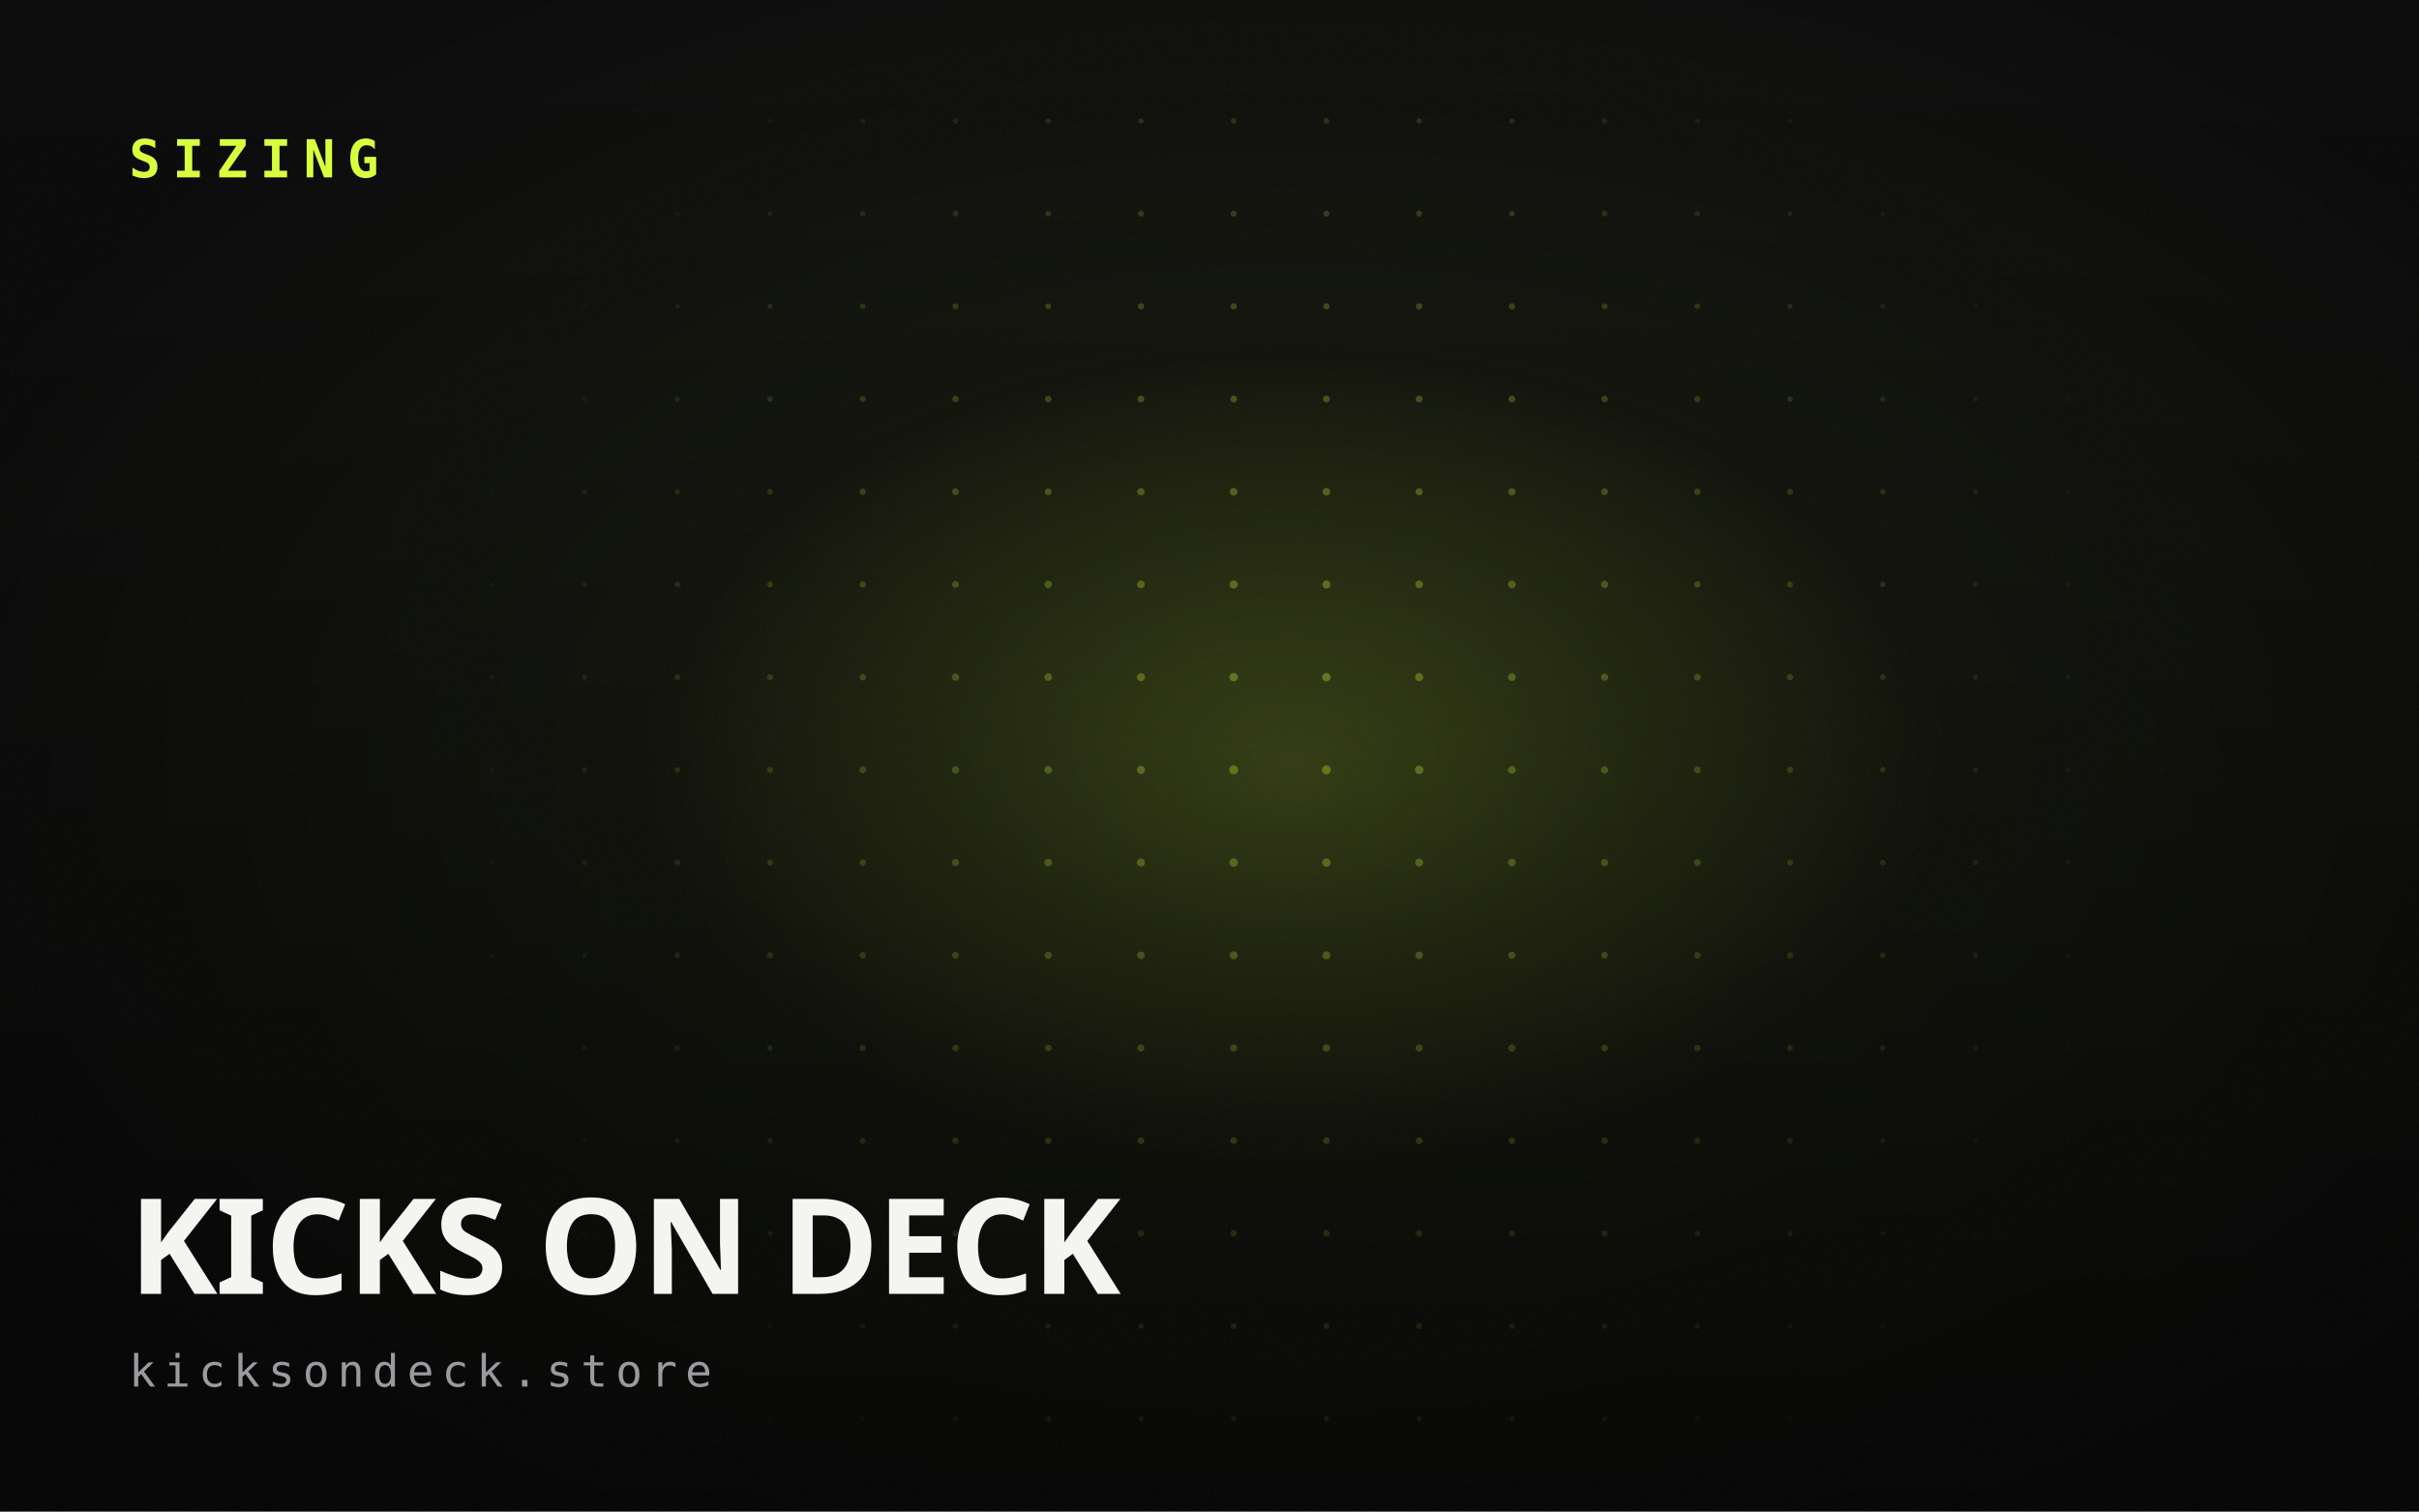
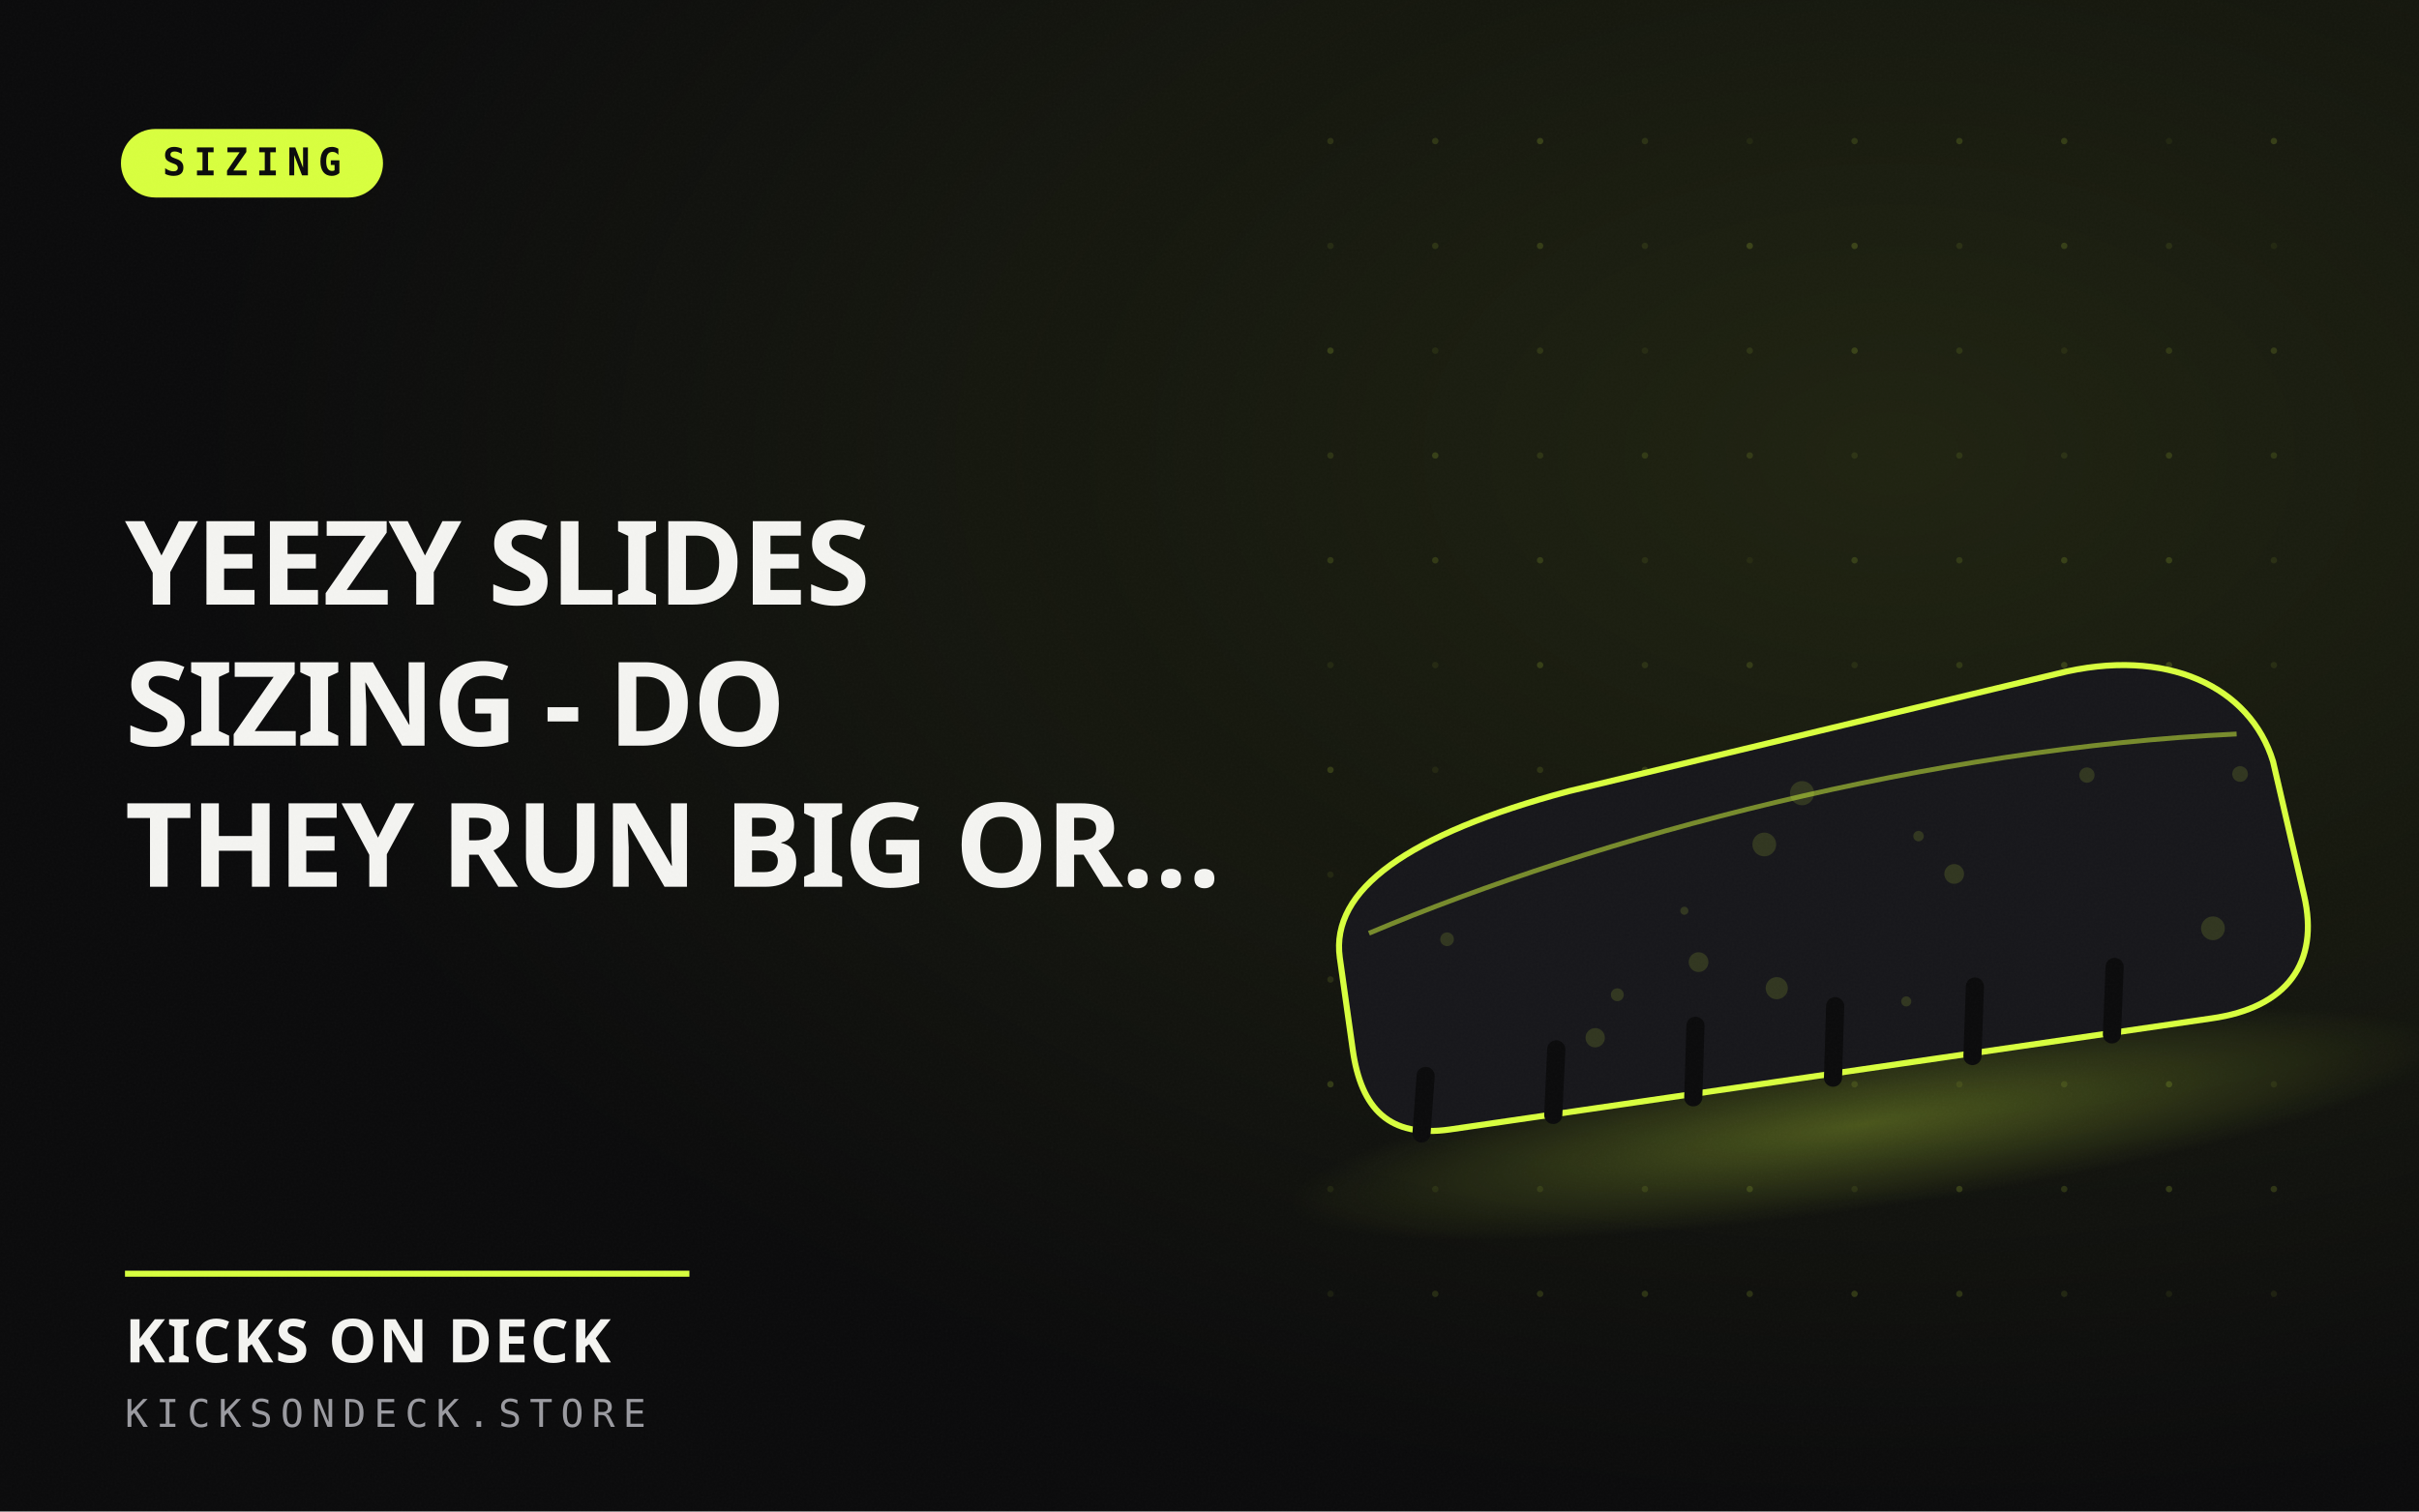
<svg xmlns="http://www.w3.org/2000/svg" viewBox="0 0 1200 750" width="1200" height="750" role="img" aria-label="Yeezy Slides Sizing — Do They Run Big or Small?">
  <defs>
-     <radialGradient id="glow" cx="53.4%" cy="50.4%" r="60%">
-       <stop offset="0%" stop-color="#d8ff3e" stop-opacity="0.30" />
-       <stop offset="45%" stop-color="#d8ff3e" stop-opacity="0.05" />
-       <stop offset="100%" stop-color="#d8ff3e" stop-opacity="0" />
-     </radialGradient>
    <filter id="grain">
      <feTurbulence type="fractalNoise" baseFrequency="0.9" numOctaves="2" stitchTiles="stitch" />
      <feColorMatrix type="saturate" values="0" />
      <feComponentTransfer>
        <feFuncA type="linear" slope="0.05" />
      </feComponentTransfer>
    </filter>
-     <linearGradient id="vig" x1="0" y1="0" x2="0" y2="1">
-       <stop offset="0%" stop-color="#000" stop-opacity="0" />
-       <stop offset="100%" stop-color="#000" stop-opacity="0.55" />
-     </linearGradient>
+     <radialGradient id="floor" cx="50%" cy="50%" r="50%">
+       <stop offset="0%" stop-color="#d8ff3e" stop-opacity="0.28" />
+       <stop offset="100%" stop-color="#d8ff3e" stop-opacity="0" />
+     </radialGradient>
+     <radialGradient id="wash" cx="78%" cy="30%" r="70%">
+       <stop offset="0%" stop-color="#d8ff3e" stop-opacity="0.10" />
+       <stop offset="100%" stop-color="#d8ff3e" stop-opacity="0" />
+     </radialGradient>
+     <clipPath id="shoeclip">
+       <path d="M24,150 C24,116 66,94 148,84 L396,60 C452,54 490,80 496,118 L502,186 C505,220 486,240 448,240 L66,242 C36,242 24,226 24,196 Z" />
+     </clipPath>
  </defs>
  <rect width="1200" height="750" fill="#0a0a0b" />
-   <rect width="1200" height="750" fill="url(#glow)" />
-   <circle cx="382" cy="60" r="1.1" fill="#d8ff3e" opacity="0.044" />
-   <circle cx="428" cy="60" r="1.2" fill="#d8ff3e" opacity="0.075" />
-   <circle cx="474" cy="60" r="1.3" fill="#d8ff3e" opacity="0.101" />
-   <circle cx="520" cy="60" r="1.3" fill="#d8ff3e" opacity="0.122" />
-   <circle cx="566" cy="60" r="1.3" fill="#d8ff3e" opacity="0.137" />
-   <circle cx="612" cy="60" r="1.4" fill="#d8ff3e" opacity="0.145" />
-   <circle cx="658" cy="60" r="1.4" fill="#d8ff3e" opacity="0.146" />
-   <circle cx="704" cy="60" r="1.3" fill="#d8ff3e" opacity="0.140" />
-   <circle cx="750" cy="60" r="1.3" fill="#d8ff3e" opacity="0.126" />
-   <circle cx="796" cy="60" r="1.3" fill="#d8ff3e" opacity="0.107" />
-   <circle cx="842" cy="60" r="1.2" fill="#d8ff3e" opacity="0.082" />
-   <circle cx="888" cy="60" r="1.1" fill="#d8ff3e" opacity="0.053" />
-   <circle cx="336" cy="106" r="1.1" fill="#d8ff3e" opacity="0.046" />
-   <circle cx="382" cy="106" r="1.2" fill="#d8ff3e" opacity="0.083" />
-   <circle cx="428" cy="106" r="1.3" fill="#d8ff3e" opacity="0.116" />
-   <circle cx="474" cy="106" r="1.4" fill="#d8ff3e" opacity="0.145" />
-   <circle cx="520" cy="106" r="1.4" fill="#d8ff3e" opacity="0.169" />
-   <circle cx="566" cy="106" r="1.5" fill="#d8ff3e" opacity="0.186" />
-   <circle cx="612" cy="106" r="1.5" fill="#d8ff3e" opacity="0.196" />
-   <circle cx="658" cy="106" r="1.5" fill="#d8ff3e" opacity="0.197" />
-   <circle cx="704" cy="106" r="1.5" fill="#d8ff3e" opacity="0.190" />
-   <circle cx="750" cy="106" r="1.4" fill="#d8ff3e" opacity="0.174" />
-   <circle cx="796" cy="106" r="1.4" fill="#d8ff3e" opacity="0.152" />
-   <circle cx="842" cy="106" r="1.3" fill="#d8ff3e" opacity="0.124" />
-   <circle cx="888" cy="106" r="1.2" fill="#d8ff3e" opacity="0.092" />
-   <circle cx="934" cy="106" r="1.1" fill="#d8ff3e" opacity="0.056" />
-   <circle cx="290" cy="152" r="1.1" fill="#d8ff3e" opacity="0.036" />
-   <circle cx="336" cy="152" r="1.2" fill="#d8ff3e" opacity="0.078" />
-   <circle cx="382" cy="152" r="1.3" fill="#d8ff3e" opacity="0.118" />
-   <circle cx="428" cy="152" r="1.4" fill="#d8ff3e" opacity="0.155" />
-   <circle cx="474" cy="152" r="1.5" fill="#d8ff3e" opacity="0.188" />
-   <circle cx="520" cy="152" r="1.5" fill="#d8ff3e" opacity="0.215" />
-   <circle cx="566" cy="152" r="1.6" fill="#d8ff3e" opacity="0.235" />
-   <circle cx="612" cy="152" r="1.6" fill="#d8ff3e" opacity="0.247" />
-   <circle cx="658" cy="152" r="1.6" fill="#d8ff3e" opacity="0.248" />
-   <circle cx="704" cy="152" r="1.6" fill="#d8ff3e" opacity="0.239" />
-   <circle cx="750" cy="152" r="1.6" fill="#d8ff3e" opacity="0.221" />
-   <circle cx="796" cy="152" r="1.5" fill="#d8ff3e" opacity="0.196" />
-   <circle cx="842" cy="152" r="1.4" fill="#d8ff3e" opacity="0.164" />
-   <circle cx="888" cy="152" r="1.3" fill="#d8ff3e" opacity="0.128" />
-   <circle cx="934" cy="152" r="1.2" fill="#d8ff3e" opacity="0.089" />
-   <circle cx="980" cy="152" r="1.1" fill="#d8ff3e" opacity="0.047" />
-   <circle cx="290" cy="198" r="1.2" fill="#d8ff3e" opacity="0.062" />
-   <circle cx="336" cy="198" r="1.3" fill="#d8ff3e" opacity="0.106" />
-   <circle cx="382" cy="198" r="1.4" fill="#d8ff3e" opacity="0.150" />
-   <circle cx="428" cy="198" r="1.5" fill="#d8ff3e" opacity="0.190" />
-   <circle cx="474" cy="198" r="1.6" fill="#d8ff3e" opacity="0.227" />
-   <circle cx="520" cy="198" r="1.6" fill="#d8ff3e" opacity="0.259" />
-   <circle cx="566" cy="198" r="1.7" fill="#d8ff3e" opacity="0.283" />
-   <circle cx="612" cy="198" r="1.7" fill="#d8ff3e" opacity="0.297" />
-   <circle cx="658" cy="198" r="1.7" fill="#d8ff3e" opacity="0.299" />
-   <circle cx="704" cy="198" r="1.7" fill="#d8ff3e" opacity="0.288" />
-   <circle cx="750" cy="198" r="1.7" fill="#d8ff3e" opacity="0.266" />
-   <circle cx="796" cy="198" r="1.6" fill="#d8ff3e" opacity="0.236" />
-   <circle cx="842" cy="198" r="1.5" fill="#d8ff3e" opacity="0.200" />
-   <circle cx="888" cy="198" r="1.4" fill="#d8ff3e" opacity="0.160" />
-   <circle cx="934" cy="198" r="1.3" fill="#d8ff3e" opacity="0.118" />
-   <circle cx="980" cy="198" r="1.2" fill="#d8ff3e" opacity="0.074" />
-   <circle cx="1026" cy="198" r="1.1" fill="#d8ff3e" opacity="0.028" />
-   <circle cx="244" cy="244" r="1.1" fill="#d8ff3e" opacity="0.034" />
-   <circle cx="290" cy="244" r="1.2" fill="#d8ff3e" opacity="0.083" />
-   <circle cx="336" cy="244" r="1.3" fill="#d8ff3e" opacity="0.130" />
-   <circle cx="382" cy="244" r="1.4" fill="#d8ff3e" opacity="0.176" />
-   <circle cx="428" cy="244" r="1.6" fill="#d8ff3e" opacity="0.220" />
-   <circle cx="474" cy="244" r="1.7" fill="#d8ff3e" opacity="0.262" />
-   <circle cx="520" cy="244" r="1.7" fill="#d8ff3e" opacity="0.299" />
-   <circle cx="566" cy="244" r="1.8" fill="#d8ff3e" opacity="0.329" />
-   <circle cx="612" cy="244" r="1.9" fill="#d8ff3e" opacity="0.348" />
-   <circle cx="658" cy="244" r="1.9" fill="#d8ff3e" opacity="0.350" />
-   <circle cx="704" cy="244" r="1.8" fill="#d8ff3e" opacity="0.335" />
-   <circle cx="750" cy="244" r="1.8" fill="#d8ff3e" opacity="0.308" />
-   <circle cx="796" cy="244" r="1.7" fill="#d8ff3e" opacity="0.272" />
-   <circle cx="842" cy="244" r="1.6" fill="#d8ff3e" opacity="0.232" />
-   <circle cx="888" cy="244" r="1.5" fill="#d8ff3e" opacity="0.188" />
-   <circle cx="934" cy="244" r="1.4" fill="#d8ff3e" opacity="0.142" />
-   <circle cx="980" cy="244" r="1.2" fill="#d8ff3e" opacity="0.095" />
-   <circle cx="1026" cy="244" r="1.1" fill="#d8ff3e" opacity="0.047" />
-   <circle cx="244" cy="290" r="1.1" fill="#d8ff3e" opacity="0.048" />
-   <circle cx="290" cy="290" r="1.2" fill="#d8ff3e" opacity="0.098" />
-   <circle cx="336" cy="290" r="1.4" fill="#d8ff3e" opacity="0.147" />
-   <circle cx="382" cy="290" r="1.5" fill="#d8ff3e" opacity="0.196" />
-   <circle cx="428" cy="290" r="1.6" fill="#d8ff3e" opacity="0.244" />
-   <circle cx="474" cy="290" r="1.7" fill="#d8ff3e" opacity="0.290" />
-   <circle cx="520" cy="290" r="1.8" fill="#d8ff3e" opacity="0.334" />
-   <circle cx="566" cy="290" r="1.9" fill="#d8ff3e" opacity="0.372" />
-   <circle cx="612" cy="290" r="2.0" fill="#d8ff3e" opacity="0.397" />
-   <circle cx="658" cy="290" r="2.0" fill="#d8ff3e" opacity="0.400" />
-   <circle cx="704" cy="290" r="1.9" fill="#d8ff3e" opacity="0.380" />
-   <circle cx="750" cy="290" r="1.9" fill="#d8ff3e" opacity="0.344" />
-   <circle cx="796" cy="290" r="1.8" fill="#d8ff3e" opacity="0.302" />
-   <circle cx="842" cy="290" r="1.6" fill="#d8ff3e" opacity="0.256" />
-   <circle cx="888" cy="290" r="1.5" fill="#d8ff3e" opacity="0.209" />
-   <circle cx="934" cy="290" r="1.4" fill="#d8ff3e" opacity="0.160" />
-   <circle cx="980" cy="290" r="1.3" fill="#d8ff3e" opacity="0.111" />
-   <circle cx="1026" cy="290" r="1.2" fill="#d8ff3e" opacity="0.061" />
-   <circle cx="244" cy="336" r="1.1" fill="#d8ff3e" opacity="0.056" />
-   <circle cx="290" cy="336" r="1.3" fill="#d8ff3e" opacity="0.107" />
-   <circle cx="336" cy="336" r="1.4" fill="#d8ff3e" opacity="0.158" />
-   <circle cx="382" cy="336" r="1.5" fill="#d8ff3e" opacity="0.208" />
-   <circle cx="428" cy="336" r="1.6" fill="#d8ff3e" opacity="0.259" />
-   <circle cx="474" cy="336" r="1.8" fill="#d8ff3e" opacity="0.309" />
-   <circle cx="520" cy="336" r="1.9" fill="#d8ff3e" opacity="0.358" />
-   <circle cx="566" cy="336" r="2.0" fill="#d8ff3e" opacity="0.404" />
-   <circle cx="612" cy="336" r="2.1" fill="#d8ff3e" opacity="0.443" />
-   <circle cx="658" cy="336" r="2.1" fill="#d8ff3e" opacity="0.450" />
-   <circle cx="704" cy="336" r="2.0" fill="#d8ff3e" opacity="0.416" />
-   <circle cx="750" cy="336" r="1.9" fill="#d8ff3e" opacity="0.370" />
-   <circle cx="796" cy="336" r="1.8" fill="#d8ff3e" opacity="0.322" />
-   <circle cx="842" cy="336" r="1.7" fill="#d8ff3e" opacity="0.272" />
-   <circle cx="888" cy="336" r="1.6" fill="#d8ff3e" opacity="0.222" />
-   <circle cx="934" cy="336" r="1.4" fill="#d8ff3e" opacity="0.171" />
-   <circle cx="980" cy="336" r="1.3" fill="#d8ff3e" opacity="0.120" />
-   <circle cx="1026" cy="336" r="1.2" fill="#d8ff3e" opacity="0.070" />
-   <circle cx="244" cy="382" r="1.1" fill="#d8ff3e" opacity="0.059" />
-   <circle cx="290" cy="382" r="1.3" fill="#d8ff3e" opacity="0.110" />
-   <circle cx="336" cy="382" r="1.4" fill="#d8ff3e" opacity="0.161" />
-   <circle cx="382" cy="382" r="1.5" fill="#d8ff3e" opacity="0.212" />
-   <circle cx="428" cy="382" r="1.7" fill="#d8ff3e" opacity="0.263" />
-   <circle cx="474" cy="382" r="1.8" fill="#d8ff3e" opacity="0.314" />
-   <circle cx="520" cy="382" r="1.9" fill="#d8ff3e" opacity="0.365" />
-   <circle cx="566" cy="382" r="2.0" fill="#d8ff3e" opacity="0.417" />
-   <circle cx="612" cy="382" r="2.2" fill="#d8ff3e" opacity="0.467" />
-   <circle cx="658" cy="382" r="2.2" fill="#d8ff3e" opacity="0.481" />
-   <circle cx="704" cy="382" r="2.1" fill="#d8ff3e" opacity="0.430" />
-   <circle cx="750" cy="382" r="1.9" fill="#d8ff3e" opacity="0.379" />
-   <circle cx="796" cy="382" r="1.8" fill="#d8ff3e" opacity="0.328" />
-   <circle cx="842" cy="382" r="1.7" fill="#d8ff3e" opacity="0.277" />
-   <circle cx="888" cy="382" r="1.6" fill="#d8ff3e" opacity="0.226" />
-   <circle cx="934" cy="382" r="1.4" fill="#d8ff3e" opacity="0.174" />
-   <circle cx="980" cy="382" r="1.3" fill="#d8ff3e" opacity="0.123" />
-   <circle cx="1026" cy="382" r="1.2" fill="#d8ff3e" opacity="0.072" />
-   <circle cx="1072" cy="382" r="1.1" fill="#d8ff3e" opacity="0.021" />
-   <circle cx="244" cy="428" r="1.1" fill="#d8ff3e" opacity="0.055" />
-   <circle cx="290" cy="428" r="1.3" fill="#d8ff3e" opacity="0.106" />
-   <circle cx="336" cy="428" r="1.4" fill="#d8ff3e" opacity="0.157" />
-   <circle cx="382" cy="428" r="1.5" fill="#d8ff3e" opacity="0.207" />
-   <circle cx="428" cy="428" r="1.6" fill="#d8ff3e" opacity="0.257" />
-   <circle cx="474" cy="428" r="1.8" fill="#d8ff3e" opacity="0.306" />
-   <circle cx="520" cy="428" r="1.9" fill="#d8ff3e" opacity="0.355" />
-   <circle cx="566" cy="428" r="2.0" fill="#d8ff3e" opacity="0.400" />
-   <circle cx="612" cy="428" r="2.1" fill="#d8ff3e" opacity="0.436" />
-   <circle cx="658" cy="428" r="2.1" fill="#d8ff3e" opacity="0.441" />
-   <circle cx="704" cy="428" r="2.0" fill="#d8ff3e" opacity="0.411" />
-   <circle cx="750" cy="428" r="1.9" fill="#d8ff3e" opacity="0.367" />
-   <circle cx="796" cy="428" r="1.8" fill="#d8ff3e" opacity="0.319" />
-   <circle cx="842" cy="428" r="1.7" fill="#d8ff3e" opacity="0.270" />
-   <circle cx="888" cy="428" r="1.5" fill="#d8ff3e" opacity="0.220" />
-   <circle cx="934" cy="428" r="1.4" fill="#d8ff3e" opacity="0.170" />
-   <circle cx="980" cy="428" r="1.3" fill="#d8ff3e" opacity="0.119" />
-   <circle cx="1026" cy="428" r="1.2" fill="#d8ff3e" opacity="0.069" />
-   <circle cx="244" cy="474" r="1.1" fill="#d8ff3e" opacity="0.046" />
-   <circle cx="290" cy="474" r="1.2" fill="#d8ff3e" opacity="0.096" />
-   <circle cx="336" cy="474" r="1.4" fill="#d8ff3e" opacity="0.145" />
-   <circle cx="382" cy="474" r="1.5" fill="#d8ff3e" opacity="0.193" />
-   <circle cx="428" cy="474" r="1.6" fill="#d8ff3e" opacity="0.240" />
-   <circle cx="474" cy="474" r="1.7" fill="#d8ff3e" opacity="0.286" />
-   <circle cx="520" cy="474" r="1.8" fill="#d8ff3e" opacity="0.328" />
-   <circle cx="566" cy="474" r="1.9" fill="#d8ff3e" opacity="0.365" />
-   <circle cx="612" cy="474" r="2.0" fill="#d8ff3e" opacity="0.389" />
-   <circle cx="658" cy="474" r="2.0" fill="#d8ff3e" opacity="0.392" />
-   <circle cx="704" cy="474" r="1.9" fill="#d8ff3e" opacity="0.372" />
-   <circle cx="750" cy="474" r="1.8" fill="#d8ff3e" opacity="0.339" />
-   <circle cx="796" cy="474" r="1.7" fill="#d8ff3e" opacity="0.297" />
-   <circle cx="842" cy="474" r="1.6" fill="#d8ff3e" opacity="0.253" />
-   <circle cx="888" cy="474" r="1.5" fill="#d8ff3e" opacity="0.206" />
-   <circle cx="934" cy="474" r="1.4" fill="#d8ff3e" opacity="0.157" />
-   <circle cx="980" cy="474" r="1.3" fill="#d8ff3e" opacity="0.109" />
-   <circle cx="1026" cy="474" r="1.1" fill="#d8ff3e" opacity="0.059" />
-   <circle cx="244" cy="520" r="1.1" fill="#d8ff3e" opacity="0.032" />
-   <circle cx="290" cy="520" r="1.2" fill="#d8ff3e" opacity="0.079" />
-   <circle cx="336" cy="520" r="1.3" fill="#d8ff3e" opacity="0.126" />
-   <circle cx="382" cy="520" r="1.4" fill="#d8ff3e" opacity="0.172" />
-   <circle cx="428" cy="520" r="1.5" fill="#d8ff3e" opacity="0.216" />
-   <circle cx="474" cy="520" r="1.6" fill="#d8ff3e" opacity="0.256" />
-   <circle cx="520" cy="520" r="1.7" fill="#d8ff3e" opacity="0.293" />
-   <circle cx="566" cy="520" r="1.8" fill="#d8ff3e" opacity="0.322" />
-   <circle cx="612" cy="520" r="1.8" fill="#d8ff3e" opacity="0.339" />
-   <circle cx="658" cy="520" r="1.9" fill="#d8ff3e" opacity="0.341" />
-   <circle cx="704" cy="520" r="1.8" fill="#d8ff3e" opacity="0.327" />
-   <circle cx="750" cy="520" r="1.8" fill="#d8ff3e" opacity="0.301" />
-   <circle cx="796" cy="520" r="1.7" fill="#d8ff3e" opacity="0.266" />
-   <circle cx="842" cy="520" r="1.6" fill="#d8ff3e" opacity="0.227" />
-   <circle cx="888" cy="520" r="1.5" fill="#d8ff3e" opacity="0.183" />
-   <circle cx="934" cy="520" r="1.3" fill="#d8ff3e" opacity="0.138" />
-   <circle cx="980" cy="520" r="1.2" fill="#d8ff3e" opacity="0.092" />
-   <circle cx="1026" cy="520" r="1.1" fill="#d8ff3e" opacity="0.044" />
-   <circle cx="290" cy="566" r="1.1" fill="#d8ff3e" opacity="0.058" />
-   <circle cx="336" cy="566" r="1.3" fill="#d8ff3e" opacity="0.102" />
-   <circle cx="382" cy="566" r="1.4" fill="#d8ff3e" opacity="0.144" />
-   <circle cx="428" cy="566" r="1.5" fill="#d8ff3e" opacity="0.184" />
-   <circle cx="474" cy="566" r="1.6" fill="#d8ff3e" opacity="0.221" />
-   <circle cx="520" cy="566" r="1.6" fill="#d8ff3e" opacity="0.252" />
-   <circle cx="566" cy="566" r="1.7" fill="#d8ff3e" opacity="0.275" />
-   <circle cx="612" cy="566" r="1.7" fill="#d8ff3e" opacity="0.289" />
-   <circle cx="658" cy="566" r="1.7" fill="#d8ff3e" opacity="0.290" />
-   <circle cx="704" cy="566" r="1.7" fill="#d8ff3e" opacity="0.280" />
-   <circle cx="750" cy="566" r="1.6" fill="#d8ff3e" opacity="0.259" />
-   <circle cx="796" cy="566" r="1.6" fill="#d8ff3e" opacity="0.229" />
-   <circle cx="842" cy="566" r="1.5" fill="#d8ff3e" opacity="0.194" />
-   <circle cx="888" cy="566" r="1.4" fill="#d8ff3e" opacity="0.155" />
-   <circle cx="934" cy="566" r="1.3" fill="#d8ff3e" opacity="0.113" />
-   <circle cx="980" cy="566" r="1.2" fill="#d8ff3e" opacity="0.069" />
-   <circle cx="1026" cy="566" r="1.1" fill="#d8ff3e" opacity="0.024" />
-   <circle cx="290" cy="612" r="1.1" fill="#d8ff3e" opacity="0.031" />
-   <circle cx="336" cy="612" r="1.2" fill="#d8ff3e" opacity="0.073" />
-   <circle cx="382" cy="612" r="1.3" fill="#d8ff3e" opacity="0.112" />
-   <circle cx="428" cy="612" r="1.4" fill="#d8ff3e" opacity="0.148" />
-   <circle cx="474" cy="612" r="1.5" fill="#d8ff3e" opacity="0.181" />
-   <circle cx="520" cy="612" r="1.5" fill="#d8ff3e" opacity="0.207" />
-   <circle cx="566" cy="612" r="1.6" fill="#d8ff3e" opacity="0.227" />
-   <circle cx="612" cy="612" r="1.6" fill="#d8ff3e" opacity="0.238" />
-   <circle cx="658" cy="612" r="1.6" fill="#d8ff3e" opacity="0.239" />
-   <circle cx="704" cy="612" r="1.6" fill="#d8ff3e" opacity="0.231" />
-   <circle cx="750" cy="612" r="1.5" fill="#d8ff3e" opacity="0.213" />
-   <circle cx="796" cy="612" r="1.5" fill="#d8ff3e" opacity="0.188" />
-   <circle cx="842" cy="612" r="1.4" fill="#d8ff3e" opacity="0.157" />
-   <circle cx="888" cy="612" r="1.3" fill="#d8ff3e" opacity="0.122" />
-   <circle cx="934" cy="612" r="1.2" fill="#d8ff3e" opacity="0.083" />
-   <circle cx="980" cy="612" r="1.1" fill="#d8ff3e" opacity="0.042" />
-   <circle cx="336" cy="658" r="1.1" fill="#d8ff3e" opacity="0.040" />
-   <circle cx="382" cy="658" r="1.2" fill="#d8ff3e" opacity="0.076" />
-   <circle cx="428" cy="658" r="1.3" fill="#d8ff3e" opacity="0.109" />
-   <circle cx="474" cy="658" r="1.3" fill="#d8ff3e" opacity="0.138" />
-   <circle cx="520" cy="658" r="1.4" fill="#d8ff3e" opacity="0.161" />
-   <circle cx="566" cy="658" r="1.4" fill="#d8ff3e" opacity="0.178" />
-   <circle cx="612" cy="658" r="1.5" fill="#d8ff3e" opacity="0.187" />
-   <circle cx="658" cy="658" r="1.5" fill="#d8ff3e" opacity="0.188" />
-   <circle cx="704" cy="658" r="1.5" fill="#d8ff3e" opacity="0.181" />
-   <circle cx="750" cy="658" r="1.4" fill="#d8ff3e" opacity="0.166" />
-   <circle cx="796" cy="658" r="1.4" fill="#d8ff3e" opacity="0.144" />
-   <circle cx="842" cy="658" r="1.3" fill="#d8ff3e" opacity="0.117" />
-   <circle cx="888" cy="658" r="1.2" fill="#d8ff3e" opacity="0.085" />
-   <circle cx="934" cy="658" r="1.1" fill="#d8ff3e" opacity="0.050" />
-   <circle cx="382" cy="704" r="1.1" fill="#d8ff3e" opacity="0.037" />
-   <circle cx="428" cy="704" r="1.2" fill="#d8ff3e" opacity="0.067" />
-   <circle cx="474" cy="704" r="1.2" fill="#d8ff3e" opacity="0.093" />
-   <circle cx="520" cy="704" r="1.3" fill="#d8ff3e" opacity="0.114" />
-   <circle cx="566" cy="704" r="1.3" fill="#d8ff3e" opacity="0.128" />
-   <circle cx="612" cy="704" r="1.3" fill="#d8ff3e" opacity="0.136" />
-   <circle cx="658" cy="704" r="1.3" fill="#d8ff3e" opacity="0.137" />
-   <circle cx="704" cy="704" r="1.3" fill="#d8ff3e" opacity="0.131" />
-   <circle cx="750" cy="704" r="1.3" fill="#d8ff3e" opacity="0.118" />
-   <circle cx="796" cy="704" r="1.2" fill="#d8ff3e" opacity="0.099" />
-   <circle cx="842" cy="704" r="1.2" fill="#d8ff3e" opacity="0.074" />
-   <circle cx="888" cy="704" r="1.1" fill="#d8ff3e" opacity="0.046" />
-   <rect width="1200" height="750" fill="url(#vig)" />
-   <rect width="1200" height="750" filter="url(#grain)" opacity="0.6" />
+   <rect width="1200" height="750" fill="url(#wash)" />
+   <circle cx="660" cy="70" r="1.6" fill="#d8ff3e" opacity="0.116" />
+   <circle cx="712" cy="70" r="1.6" fill="#d8ff3e" opacity="0.132" />
+   <circle cx="764" cy="70" r="1.6" fill="#d8ff3e" opacity="0.170" />
+   <circle cx="816" cy="70" r="1.6" fill="#d8ff3e" opacity="0.107" />
+   <circle cx="868" cy="70" r="1.6" fill="#d8ff3e" opacity="0.053" />
+   <circle cx="920" cy="70" r="1.6" fill="#d8ff3e" opacity="0.123" />
+   <circle cx="972" cy="70" r="1.6" fill="#d8ff3e" opacity="0.149" />
+   <circle cx="1024" cy="70" r="1.6" fill="#d8ff3e" opacity="0.149" />
+   <circle cx="1076" cy="70" r="1.6" fill="#d8ff3e" opacity="0.052" />
+   <circle cx="1128" cy="70" r="1.6" fill="#d8ff3e" opacity="0.163" />
+   <circle cx="660" cy="122" r="1.6" fill="#d8ff3e" opacity="0.081" />
+   <circle cx="712" cy="122" r="1.6" fill="#d8ff3e" opacity="0.112" />
+   <circle cx="764" cy="122" r="1.6" fill="#d8ff3e" opacity="0.145" />
+   <circle cx="816" cy="122" r="1.6" fill="#d8ff3e" opacity="0.085" />
+   <circle cx="868" cy="122" r="1.6" fill="#d8ff3e" opacity="0.165" />
+   <circle cx="920" cy="122" r="1.6" fill="#d8ff3e" opacity="0.165" />
+   <circle cx="972" cy="122" r="1.6" fill="#d8ff3e" opacity="0.085" />
+   <circle cx="1024" cy="122" r="1.6" fill="#d8ff3e" opacity="0.147" />
+   <circle cx="1076" cy="122" r="1.6" fill="#d8ff3e" opacity="0.085" />
+   <circle cx="1128" cy="122" r="1.6" fill="#d8ff3e" opacity="0.052" />
+   <circle cx="660" cy="174" r="1.6" fill="#d8ff3e" opacity="0.163" />
+   <circle cx="712" cy="174" r="1.6" fill="#d8ff3e" opacity="0.074" />
+   <circle cx="764" cy="174" r="1.6" fill="#d8ff3e" opacity="0.106" />
+   <circle cx="816" cy="174" r="1.6" fill="#d8ff3e" opacity="0.059" />
+   <circle cx="868" cy="174" r="1.6" fill="#d8ff3e" opacity="0.094" />
+   <circle cx="920" cy="174" r="1.6" fill="#d8ff3e" opacity="0.153" />
+   <circle cx="972" cy="174" r="1.6" fill="#d8ff3e" opacity="0.105" />
+   <circle cx="1024" cy="174" r="1.6" fill="#d8ff3e" opacity="0.063" />
+   <circle cx="1076" cy="174" r="1.6" fill="#d8ff3e" opacity="0.121" />
+   <circle cx="1128" cy="174" r="1.6" fill="#d8ff3e" opacity="0.136" />
+   <circle cx="660" cy="226" r="1.6" fill="#d8ff3e" opacity="0.112" />
+   <circle cx="712" cy="226" r="1.6" fill="#d8ff3e" opacity="0.153" />
+   <circle cx="764" cy="226" r="1.6" fill="#d8ff3e" opacity="0.105" />
+   <circle cx="816" cy="226" r="1.6" fill="#d8ff3e" opacity="0.118" />
+   <circle cx="868" cy="226" r="1.6" fill="#d8ff3e" opacity="0.118" />
+   <circle cx="920" cy="226" r="1.6" fill="#d8ff3e" opacity="0.079" />
+   <circle cx="972" cy="226" r="1.6" fill="#d8ff3e" opacity="0.097" />
+   <circle cx="1024" cy="226" r="1.6" fill="#d8ff3e" opacity="0.081" />
+   <circle cx="1076" cy="226" r="1.6" fill="#d8ff3e" opacity="0.135" />
+   <circle cx="1128" cy="226" r="1.6" fill="#d8ff3e" opacity="0.118" />
+   <circle cx="660" cy="278" r="1.6" fill="#d8ff3e" opacity="0.132" />
+   <circle cx="712" cy="278" r="1.6" fill="#d8ff3e" opacity="0.134" />
+   <circle cx="764" cy="278" r="1.6" fill="#d8ff3e" opacity="0.144" />
+   <circle cx="816" cy="278" r="1.6" fill="#d8ff3e" opacity="0.076" />
+   <circle cx="868" cy="278" r="1.6" fill="#d8ff3e" opacity="0.052" />
+   <circle cx="920" cy="278" r="1.6" fill="#d8ff3e" opacity="0.137" />
+   <circle cx="972" cy="278" r="1.6" fill="#d8ff3e" opacity="0.118" />
+   <circle cx="1024" cy="278" r="1.6" fill="#d8ff3e" opacity="0.148" />
+   <circle cx="1076" cy="278" r="1.6" fill="#d8ff3e" opacity="0.153" />
+   <circle cx="1128" cy="278" r="1.6" fill="#d8ff3e" opacity="0.084" />
+   <circle cx="660" cy="330" r="1.6" fill="#d8ff3e" opacity="0.070" />
+   <circle cx="712" cy="330" r="1.6" fill="#d8ff3e" opacity="0.065" />
+   <circle cx="764" cy="330" r="1.6" fill="#d8ff3e" opacity="0.155" />
+   <circle cx="816" cy="330" r="1.6" fill="#d8ff3e" opacity="0.096" />
+   <circle cx="868" cy="330" r="1.6" fill="#d8ff3e" opacity="0.130" />
+   <circle cx="920" cy="330" r="1.6" fill="#d8ff3e" opacity="0.072" />
+   <circle cx="972" cy="330" r="1.6" fill="#d8ff3e" opacity="0.119" />
+   <circle cx="1024" cy="330" r="1.6" fill="#d8ff3e" opacity="0.158" />
+   <circle cx="1076" cy="330" r="1.6" fill="#d8ff3e" opacity="0.166" />
+   <circle cx="1128" cy="330" r="1.6" fill="#d8ff3e" opacity="0.080" />
+   <circle cx="660" cy="382" r="1.6" fill="#d8ff3e" opacity="0.160" />
+   <circle cx="712" cy="382" r="1.6" fill="#d8ff3e" opacity="0.065" />
+   <circle cx="764" cy="382" r="1.6" fill="#d8ff3e" opacity="0.116" />
+   <circle cx="816" cy="382" r="1.6" fill="#d8ff3e" opacity="0.154" />
+   <circle cx="868" cy="382" r="1.6" fill="#d8ff3e" opacity="0.092" />
+   <circle cx="920" cy="382" r="1.6" fill="#d8ff3e" opacity="0.111" />
+   <circle cx="972" cy="382" r="1.6" fill="#d8ff3e" opacity="0.113" />
+   <circle cx="1024" cy="382" r="1.6" fill="#d8ff3e" opacity="0.154" />
+   <circle cx="1076" cy="382" r="1.6" fill="#d8ff3e" opacity="0.138" />
+   <circle cx="1128" cy="382" r="1.6" fill="#d8ff3e" opacity="0.082" />
+   <circle cx="660" cy="434" r="1.6" fill="#d8ff3e" opacity="0.073" />
+   <circle cx="712" cy="434" r="1.6" fill="#d8ff3e" opacity="0.075" />
+   <circle cx="764" cy="434" r="1.6" fill="#d8ff3e" opacity="0.056" />
+   <circle cx="816" cy="434" r="1.6" fill="#d8ff3e" opacity="0.124" />
+   <circle cx="868" cy="434" r="1.6" fill="#d8ff3e" opacity="0.162" />
+   <circle cx="920" cy="434" r="1.6" fill="#d8ff3e" opacity="0.053" />
+   <circle cx="972" cy="434" r="1.6" fill="#d8ff3e" opacity="0.144" />
+   <circle cx="1024" cy="434" r="1.6" fill="#d8ff3e" opacity="0.138" />
+   <circle cx="1076" cy="434" r="1.6" fill="#d8ff3e" opacity="0.083" />
+   <circle cx="1128" cy="434" r="1.6" fill="#d8ff3e" opacity="0.072" />
+   <circle cx="660" cy="486" r="1.6" fill="#d8ff3e" opacity="0.108" />
+   <circle cx="712" cy="486" r="1.6" fill="#d8ff3e" opacity="0.165" />
+   <circle cx="764" cy="486" r="1.6" fill="#d8ff3e" opacity="0.092" />
+   <circle cx="816" cy="486" r="1.6" fill="#d8ff3e" opacity="0.081" />
+   <circle cx="868" cy="486" r="1.6" fill="#d8ff3e" opacity="0.148" />
+   <circle cx="920" cy="486" r="1.6" fill="#d8ff3e" opacity="0.126" />
+   <circle cx="972" cy="486" r="1.6" fill="#d8ff3e" opacity="0.061" />
+   <circle cx="1024" cy="486" r="1.6" fill="#d8ff3e" opacity="0.147" />
+   <circle cx="1076" cy="486" r="1.6" fill="#d8ff3e" opacity="0.069" />
+   <circle cx="1128" cy="486" r="1.6" fill="#d8ff3e" opacity="0.123" />
+   <circle cx="660" cy="538" r="1.6" fill="#d8ff3e" opacity="0.169" />
+   <circle cx="712" cy="538" r="1.6" fill="#d8ff3e" opacity="0.074" />
+   <circle cx="764" cy="538" r="1.6" fill="#d8ff3e" opacity="0.110" />
+   <circle cx="816" cy="538" r="1.6" fill="#d8ff3e" opacity="0.096" />
+   <circle cx="868" cy="538" r="1.6" fill="#d8ff3e" opacity="0.064" />
+   <circle cx="920" cy="538" r="1.6" fill="#d8ff3e" opacity="0.111" />
+   <circle cx="972" cy="538" r="1.6" fill="#d8ff3e" opacity="0.080" />
+   <circle cx="1024" cy="538" r="1.6" fill="#d8ff3e" opacity="0.104" />
+   <circle cx="1076" cy="538" r="1.6" fill="#d8ff3e" opacity="0.149" />
+   <circle cx="1128" cy="538" r="1.6" fill="#d8ff3e" opacity="0.071" />
+   <circle cx="660" cy="590" r="1.6" fill="#d8ff3e" opacity="0.074" />
+   <circle cx="712" cy="590" r="1.6" fill="#d8ff3e" opacity="0.068" />
+   <circle cx="764" cy="590" r="1.6" fill="#d8ff3e" opacity="0.088" />
+   <circle cx="816" cy="590" r="1.6" fill="#d8ff3e" opacity="0.100" />
+   <circle cx="868" cy="590" r="1.6" fill="#d8ff3e" opacity="0.137" />
+   <circle cx="920" cy="590" r="1.6" fill="#d8ff3e" opacity="0.076" />
+   <circle cx="972" cy="590" r="1.6" fill="#d8ff3e" opacity="0.166" />
+   <circle cx="1024" cy="590" r="1.6" fill="#d8ff3e" opacity="0.135" />
+   <circle cx="1076" cy="590" r="1.6" fill="#d8ff3e" opacity="0.169" />
+   <circle cx="1128" cy="590" r="1.6" fill="#d8ff3e" opacity="0.150" />
+   <circle cx="660" cy="642" r="1.6" fill="#d8ff3e" opacity="0.066" />
+   <circle cx="712" cy="642" r="1.6" fill="#d8ff3e" opacity="0.123" />
+   <circle cx="764" cy="642" r="1.6" fill="#d8ff3e" opacity="0.136" />
+   <circle cx="816" cy="642" r="1.6" fill="#d8ff3e" opacity="0.150" />
+   <circle cx="868" cy="642" r="1.6" fill="#d8ff3e" opacity="0.141" />
+   <circle cx="920" cy="642" r="1.6" fill="#d8ff3e" opacity="0.167" />
+   <circle cx="972" cy="642" r="1.6" fill="#d8ff3e" opacity="0.149" />
+   <circle cx="1024" cy="642" r="1.6" fill="#d8ff3e" opacity="0.097" />
+   <circle cx="1076" cy="642" r="1.6" fill="#d8ff3e" opacity="0.065" />
+   <circle cx="1128" cy="642" r="1.6" fill="#d8ff3e" opacity="0.078" />
+   <g transform="translate(620,330) rotate(-8)">
+     <ellipse cx="270" cy="268" rx="290" ry="42" fill="url(#floor)" />
+     <path d="M24,150 C24,116 66,94 148,84 L396,60 C452,54 490,80 496,118 L502,186 C505,220 486,240 448,240 L66,242 C36,242 24,226 24,196 Z" fill="#16161a" stroke="#d8ff3e" stroke-width="3" />
+     <g clip-path="url(#shoeclip)">
+       <circle cx="478.937" cy="121.896" r="3.9" fill="#d8ff3e" opacity="0.14" />
+       <circle cx="143.935" cy="206.96" r="4.8" fill="#d8ff3e" opacity="0.14" />
+       <circle cx="199.926" cy="176.95" r="4.9" fill="#d8ff3e" opacity="0.14" />
+       <circle cx="454.957" cy="195.839" r="5.9" fill="#d8ff3e" opacity="0.14" />
+       <circle cx="157.769" cy="187.378" r="3.2" fill="#d8ff3e" opacity="0.14" />
+       <circle cx="316.695" cy="130.222" r="2.6" fill="#d8ff3e" opacity="0.14" />
+       <circle cx="77.965" cy="148.349" r="3.4" fill="#d8ff3e" opacity="0.14" />
+       <circle cx="236.549" cy="195.146" r="5.5" fill="#d8ff3e" opacity="0.14" />
+       <circle cx="331.597" cy="151.26" r="4.9" fill="#d8ff3e" opacity="0.14" />
+       <circle cx="403.626" cy="111.854" r="3.8" fill="#d8ff3e" opacity="0.14" />
+       <circle cx="196.498" cy="150.729" r="2.0" fill="#d8ff3e" opacity="0.14" />
+       <circle cx="240.334" cy="123.671" r="5.9" fill="#d8ff3e" opacity="0.14" />
+       <circle cx="262.446" cy="101.072" r="6.0" fill="#d8ff3e" opacity="0.14" />
+       <circle cx="299.25" cy="210.592" r="2.5" fill="#d8ff3e" opacity="0.14" />
+     </g>
+     <path d="M52,242 L58,214 M118,242 L124,210 M188,243 L194,208 M258,243 L264,208 M328,242 L334,208 M398,241 L404,208" stroke="#0a0a0b" stroke-width="9" stroke-linecap="round" />
+     <path d="M40,140 C160,108 330,88 480,102" fill="none" stroke="#d8ff3e" stroke-width="2.4" opacity="0.5" />
+   </g>
  <g font-family="ui-monospace, monospace">
-     <text x="64" y="88" fill="#d8ff3e" font-size="26" letter-spacing="6" font-weight="700">SIZING</text>
-     <text x="64" y="642" fill="#f4f4f1" font-size="66" font-weight="800" letter-spacing="-1" font-family="system-ui, sans-serif">KICKS ON DECK</text>
-     <text x="64" y="688" fill="#9a9aa0" font-size="22" letter-spacing="4">kicksondeck.store</text>
+     <rect x="60" y="64" rx="17" height="34" width="130" fill="#d8ff3e" />
+     <text x="125" y="87" fill="#0a0a0b" font-size="19" letter-spacing="4" font-weight="700" text-anchor="middle">SIZING</text>
  </g>
+   <g font-family="system-ui, sans-serif" font-weight="800" fill="#f4f4f1" letter-spacing="-1">
+     <text x="62" y="300" font-size="58">YEEZY SLIDES</text>
+     <text x="62" y="370" font-size="58">SIZING - DO</text>
+     <text x="62" y="440" font-size="58">THEY RUN BIG OR…</text>
+   </g>
+   <line x1="62" y1="632" x2="342" y2="632" stroke="#d8ff3e" stroke-width="3" />
+   <g font-family="ui-monospace, monospace">
+     <text x="62" y="676" fill="#f4f4f1" font-size="30" font-weight="800" letter-spacing="1" font-family="system-ui, sans-serif">KICKS ON DECK</text>
+     <text x="62" y="708" fill="#9a9aa0" font-size="19" letter-spacing="4">KICKSONDECK.STORE</text>
+   </g>
+   <rect width="1200" height="750" filter="url(#grain)" opacity="0.55" />
</svg>
